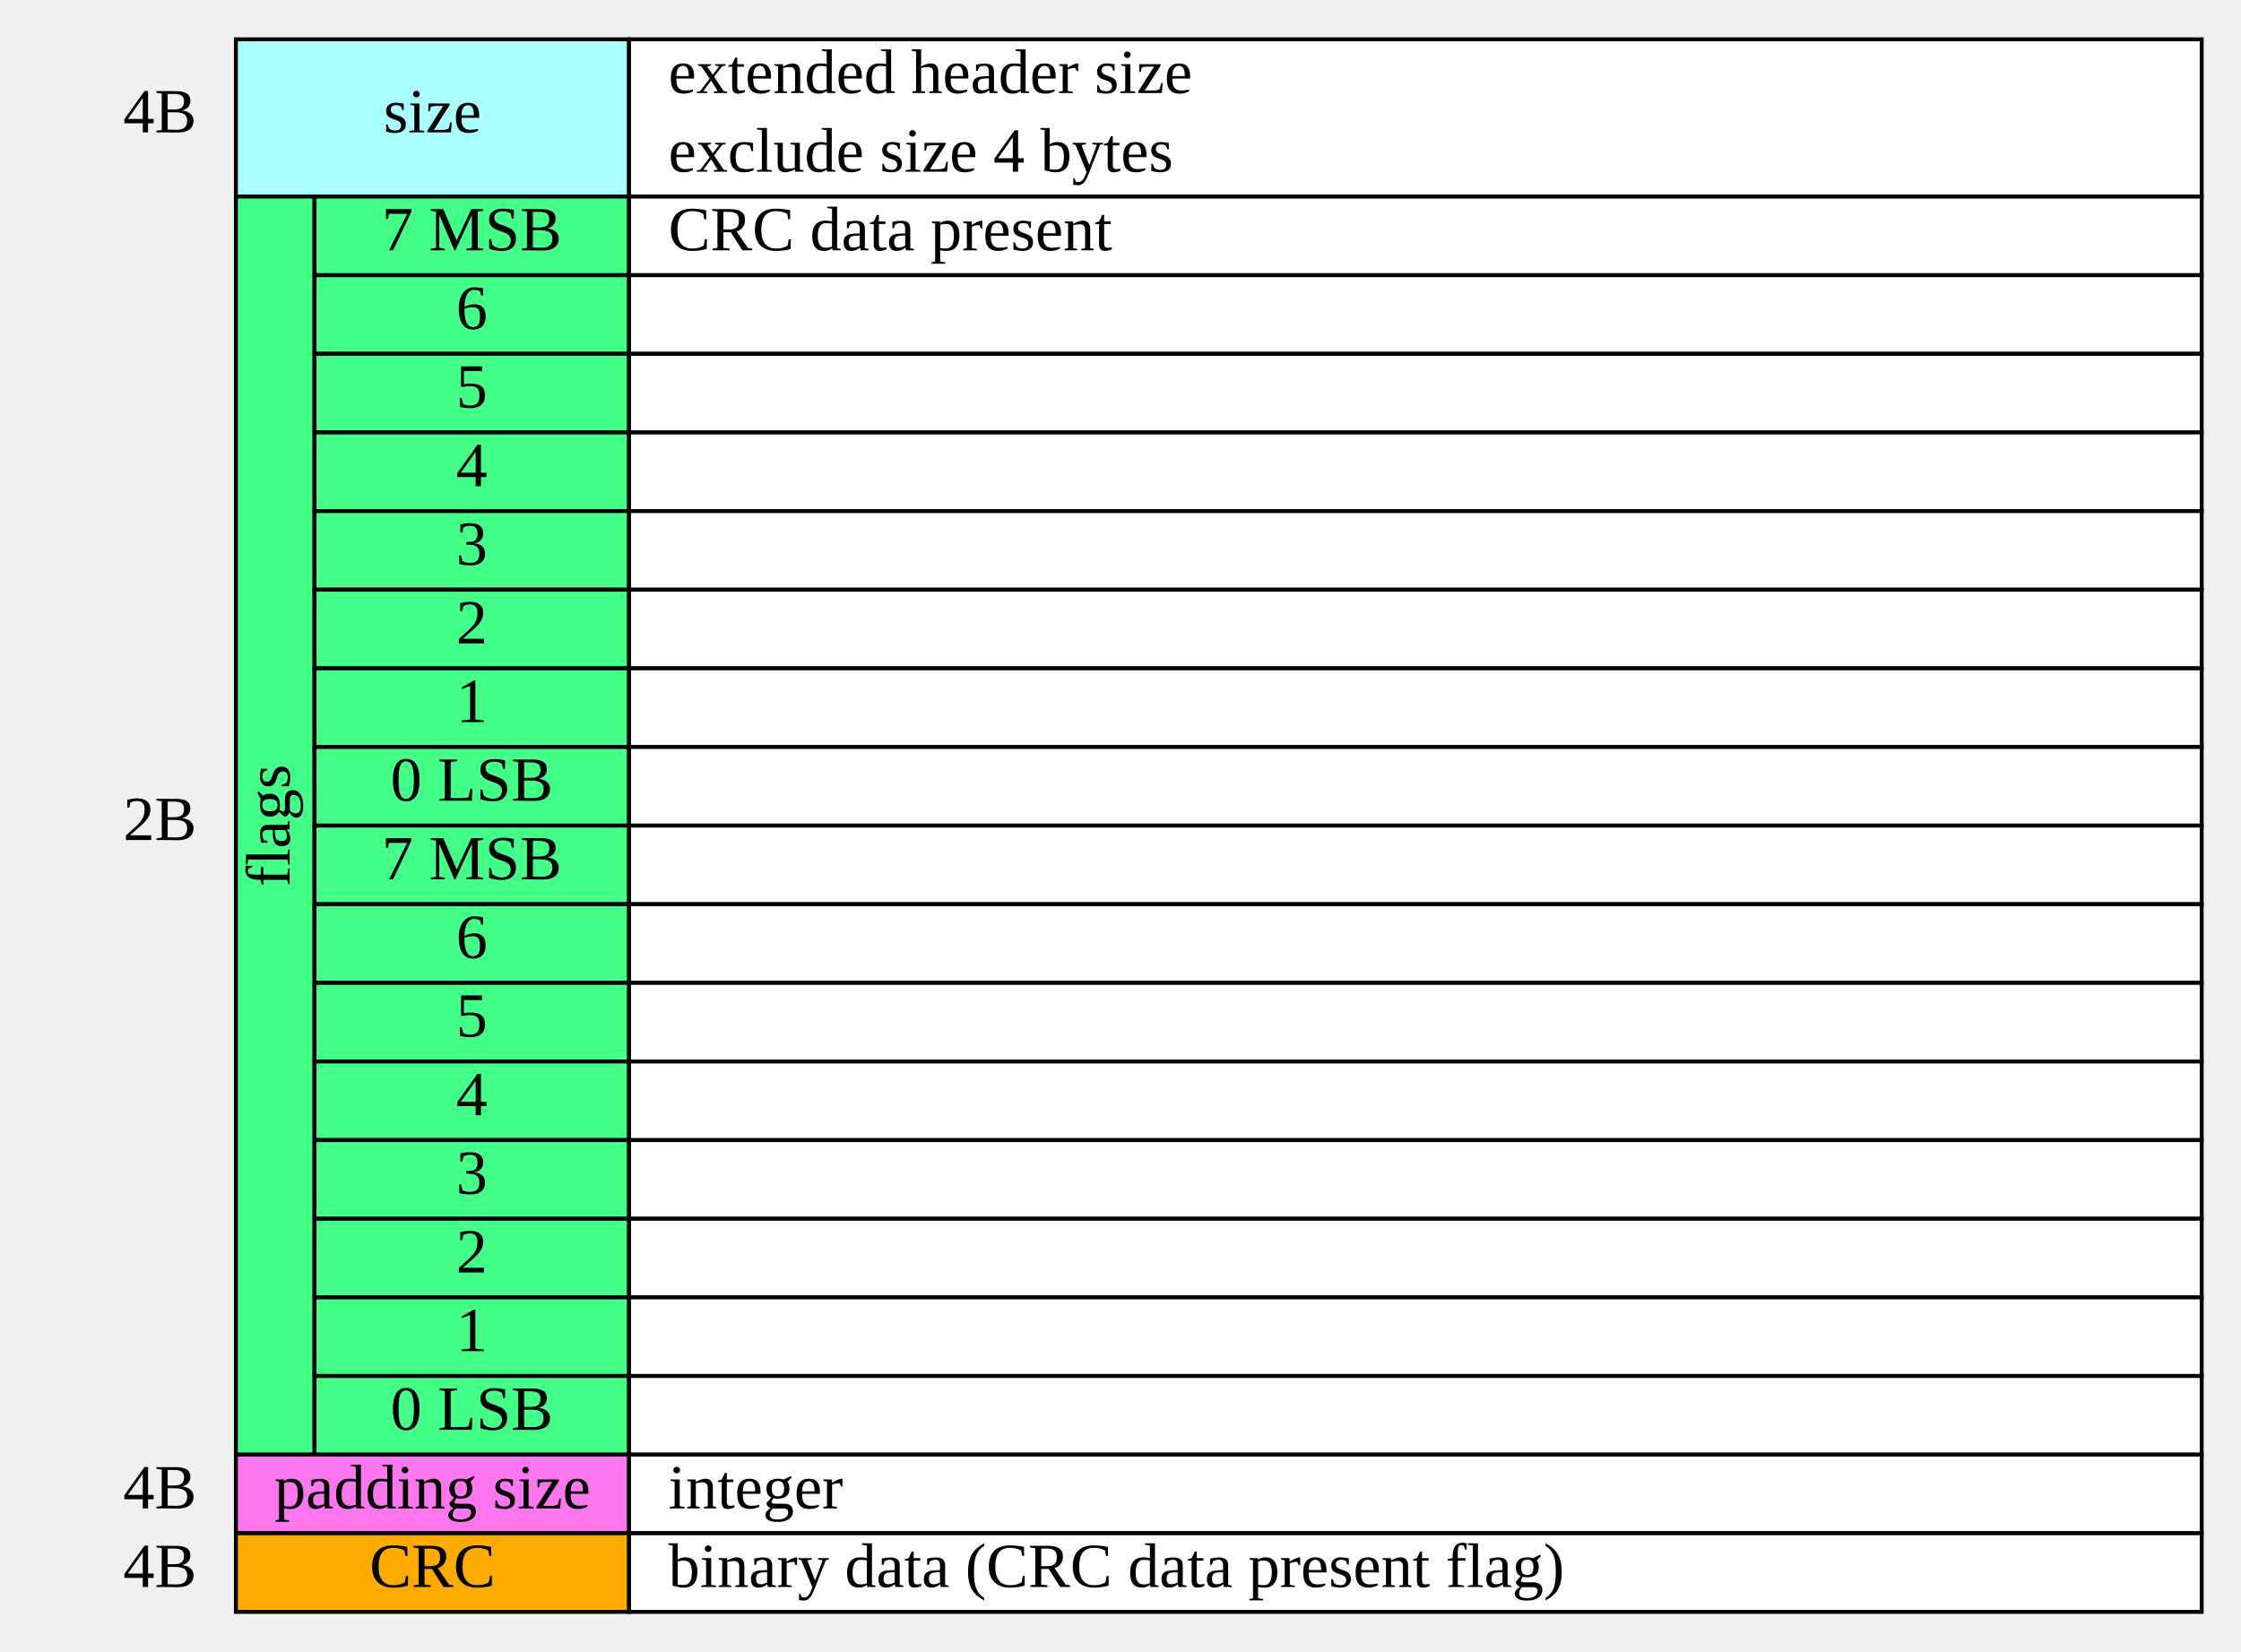
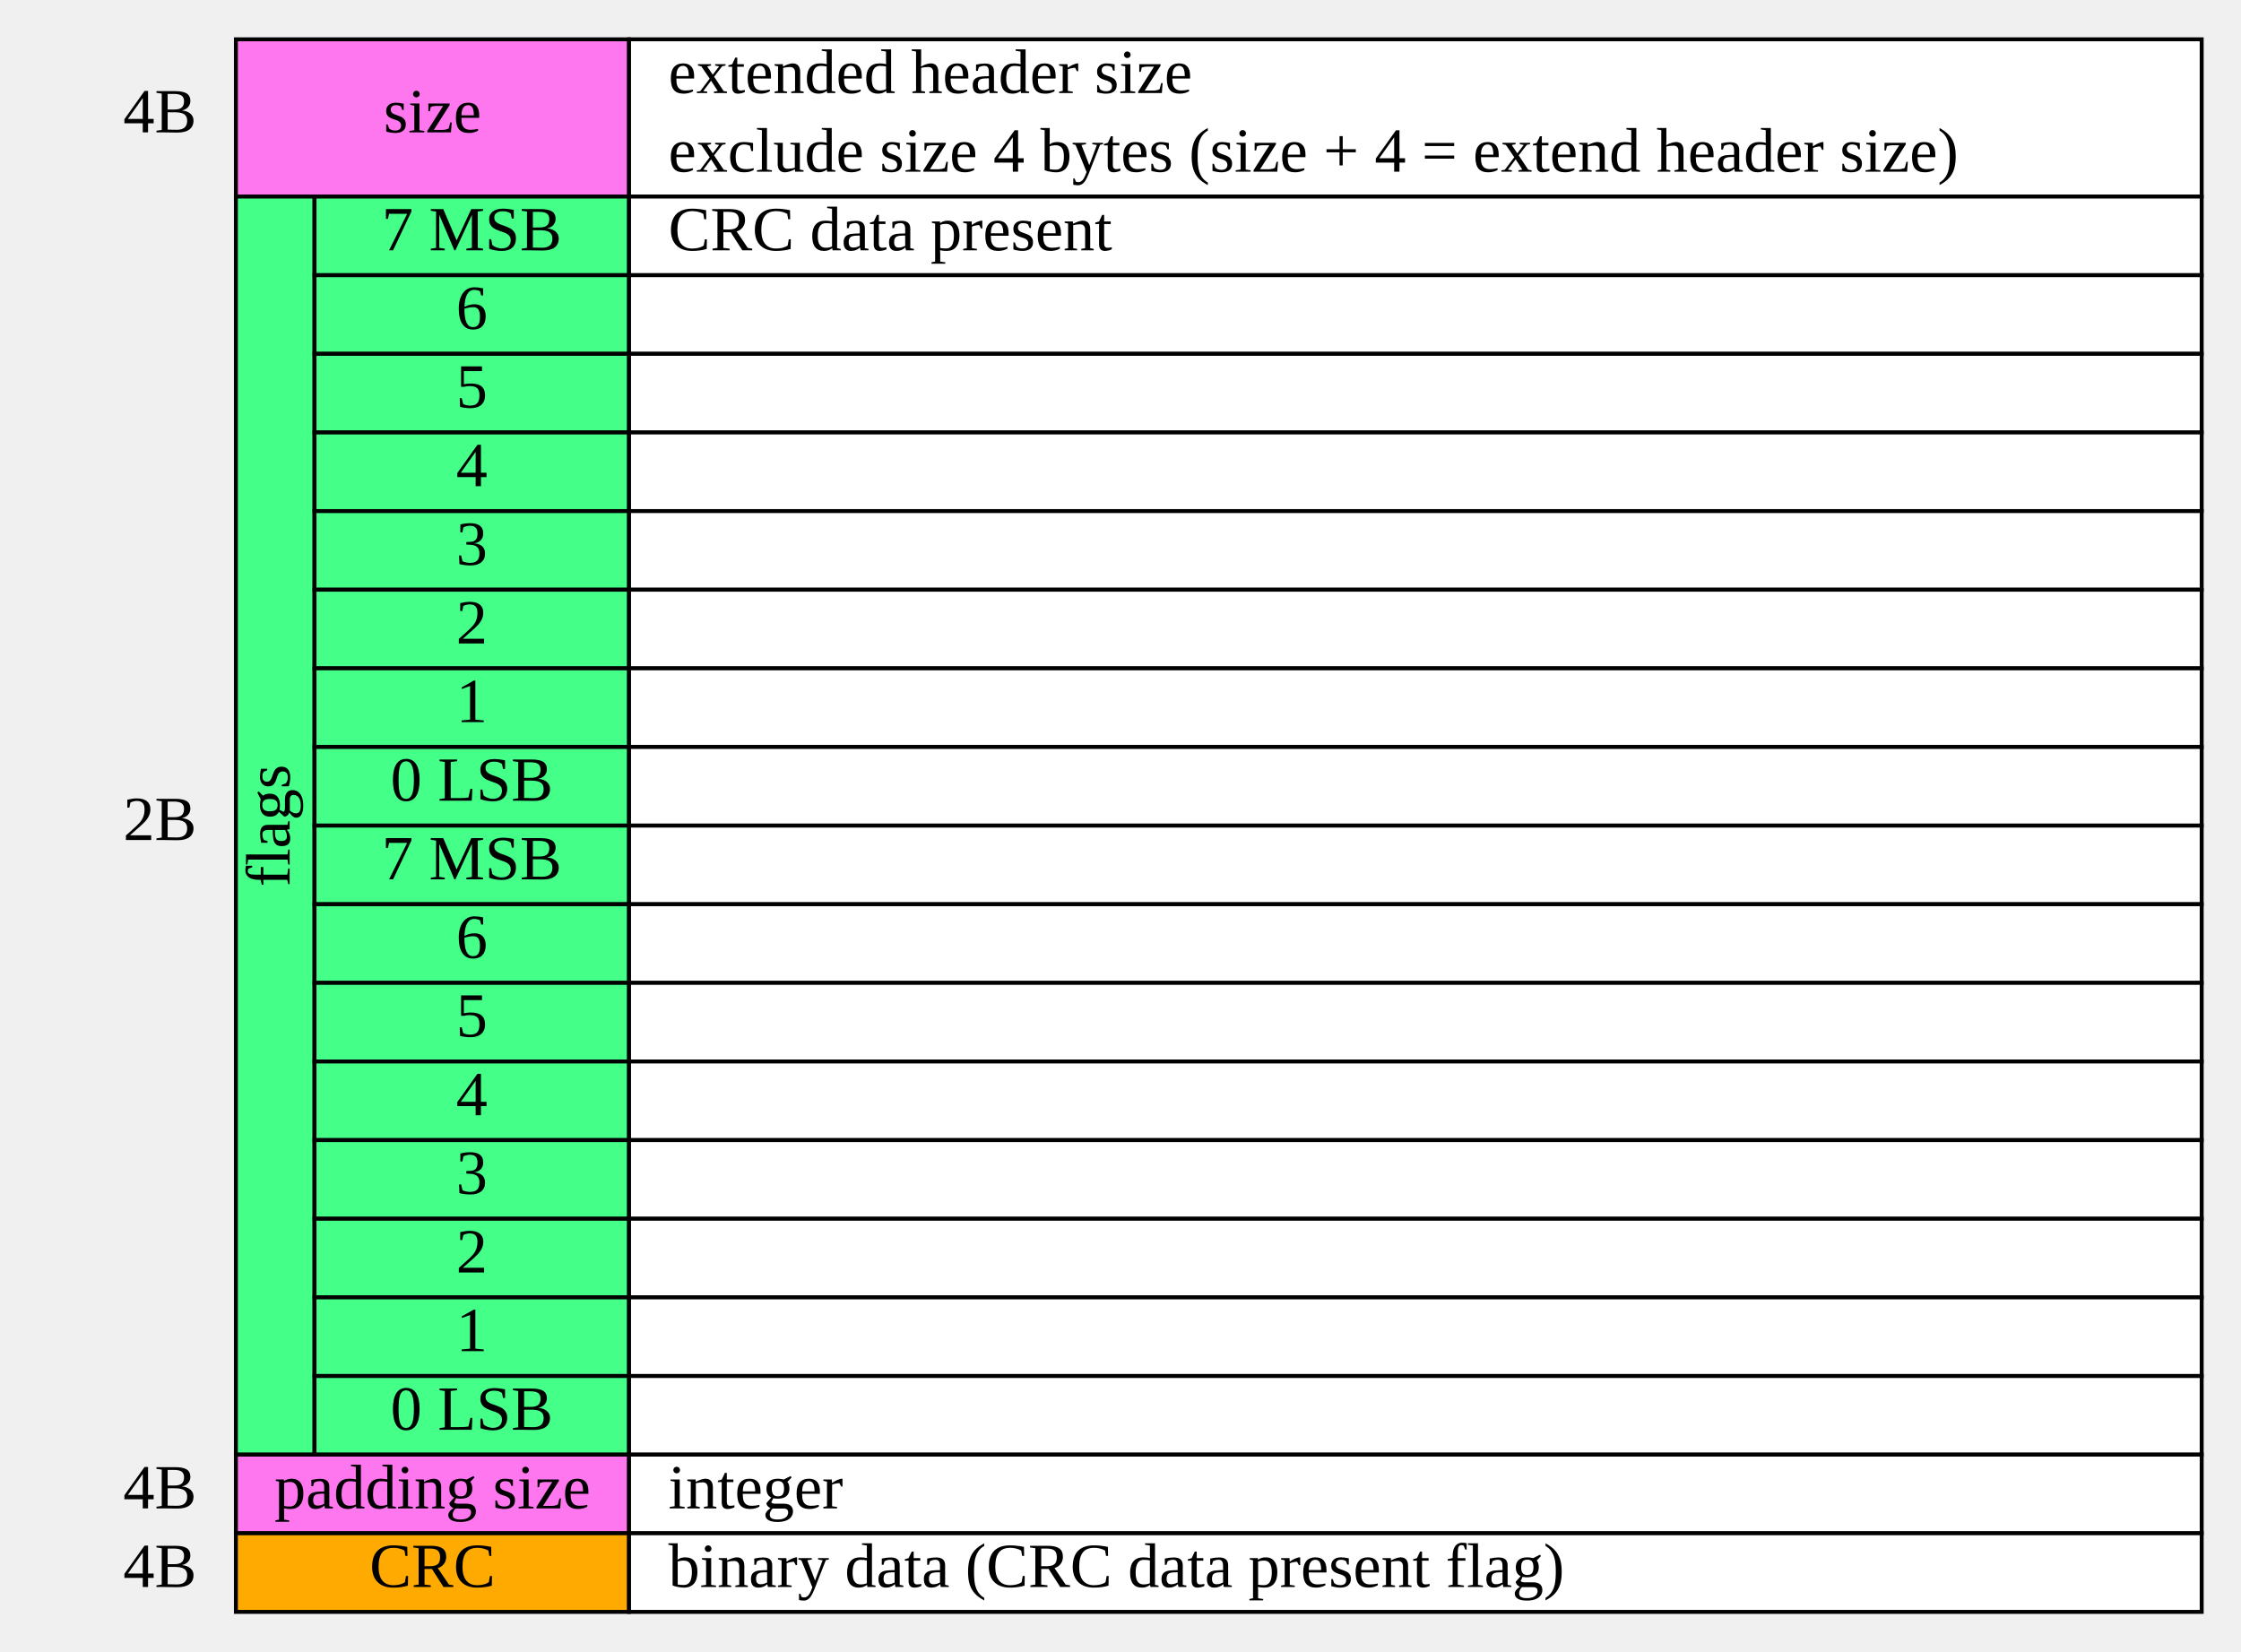
<svg xmlns="http://www.w3.org/2000/svg" viewBox="0 0 570 420">
  <style>
    rect {
      stroke: #000;
      fill: #fff;
    }
    .con { fill: #aff }
    .ast { fill: #afa }
    .int { fill: #f7e }
    .pos { fill: #bbb }
    .ref { fill: #fea }
    .sin { fill: #f9c }
    .bin { fill: #fa0 }
    .flg { fill: #4f8 }
    text {
      stroke: none;
      fill: #000;
      font-size: 16px;
      text-anchor: middle;
      dominant-baseline: middle;
    }
    .siz { text-anchor: end }
    .ifo { text-anchor: start }
  </style>
-   <rect x="60" y="10" height="40" width="100" class="con" />
+   <rect x="60" y="10" height="40" width="100" class="int" />
  <rect x="160" y="10" height="40" width="400" />
  <text x="110" y="30">size</text>
  <text x="170" y="20" class="ifo">extended header size</text>
-   <text x="170" y="40" class="ifo">exclude size 4 bytes</text>
+   <text x="170" y="40" class="ifo">exclude size 4 bytes (size + 4 = extend header size)</text>
  <text x="50" y="30" class="siz">4B</text>
  <rect x="60" y="50" height="320" width="20" class="flg" />
  <g transform="translate(70, 210)">
    <text x="0" y="0" transform="rotate(270)">flags</text>
  </g>
  <rect x="80" y="50" height="20" width="80" class="flg" />
  <rect x="160" y="50" height="20" width="400" />
  <text x="120" y="60">7 MSB</text>
  <text x="170" y="60" class="ifo">CRC data present</text>
  <rect x="80" y="70" height="20" width="80" class="flg" />
  <rect x="160" y="70" height="20" width="400" />
  <text x="120" y="80">6</text>
  <text x="170" y="80" class="ifo" />
  <rect x="80" y="90" height="20" width="80" class="flg" />
  <rect x="160" y="90" height="20" width="400" />
  <text x="120" y="100">5</text>
  <text x="170" y="100" class="ifo" />
  <rect x="80" y="110" height="20" width="80" class="flg" />
  <rect x="160" y="110" height="20" width="400" />
  <text x="120" y="120">4</text>
  <text x="170" y="120" class="ifo" />
  <rect x="80" y="130" height="20" width="80" class="flg" />
  <rect x="160" y="130" height="20" width="400" />
  <text x="120" y="140">3</text>
  <text x="170" y="140" class="ifo" />
  <rect x="80" y="150" height="20" width="80" class="flg" />
  <rect x="160" y="150" height="20" width="400" />
  <text x="120" y="160">2</text>
  <text x="170" y="160" class="ifo" />
  <rect x="80" y="170" height="20" width="80" class="flg" />
  <rect x="160" y="170" height="20" width="400" />
  <text x="120" y="180">1</text>
  <text x="170" y="180" class="ifo" />
  <rect x="80" y="190" height="20" width="80" class="flg" />
  <rect x="160" y="190" height="20" width="400" />
  <text x="120" y="200">0 LSB</text>
  <text x="170" y="200" class="ifo" />
  <rect x="80" y="210" height="20" width="80" class="flg" />
  <rect x="160" y="210" height="20" width="400" />
  <text x="120" y="220">7 MSB</text>
  <text x="170" y="220" class="ifo" />
  <rect x="80" y="230" height="20" width="80" class="flg" />
  <rect x="160" y="230" height="20" width="400" />
  <text x="120" y="240">6</text>
  <text x="170" y="240" class="ifo" />
  <rect x="80" y="250" height="20" width="80" class="flg" />
  <rect x="160" y="250" height="20" width="400" />
  <text x="120" y="260">5</text>
  <text x="170" y="260" class="ifo" />
  <rect x="80" y="270" height="20" width="80" class="flg" />
  <rect x="160" y="270" height="20" width="400" />
  <text x="120" y="280">4</text>
  <text x="170" y="280" class="ifo" />
  <rect x="80" y="290" height="20" width="80" class="flg" />
  <rect x="160" y="290" height="20" width="400" />
  <text x="120" y="300">3</text>
  <text x="170" y="300" class="ifo" />
  <rect x="80" y="310" height="20" width="80" class="flg" />
  <rect x="160" y="310" height="20" width="400" />
  <text x="120" y="320">2</text>
  <text x="170" y="320" class="ifo" />
  <rect x="80" y="330" height="20" width="80" class="flg" />
  <rect x="160" y="330" height="20" width="400" />
  <text x="120" y="340">1</text>
  <text x="170" y="340" class="ifo" />
  <rect x="80" y="350" height="20" width="80" class="flg" />
  <rect x="160" y="350" height="20" width="400" />
  <text x="120" y="360">0 LSB</text>
  <text x="170" y="360" class="ifo" />
  <text x="50" y="210" class="siz">2B</text>
  <rect x="60" y="370" height="20" width="100" class="int" />
  <rect x="160" y="370" height="20" width="400" />
  <text x="110" y="380">padding size</text>
  <text x="170" y="380" class="ifo">integer</text>
  <text x="50" y="380" class="siz">4B</text>
  <rect x="60" y="390" height="20" width="100" class="bin" />
  <rect x="160" y="390" height="20" width="400" />
  <text x="110" y="400">CRC</text>
  <text x="170" y="400" class="ifo">binary data (CRC data present flag)</text>
  <text x="50" y="400" class="siz">4B</text>
</svg>
